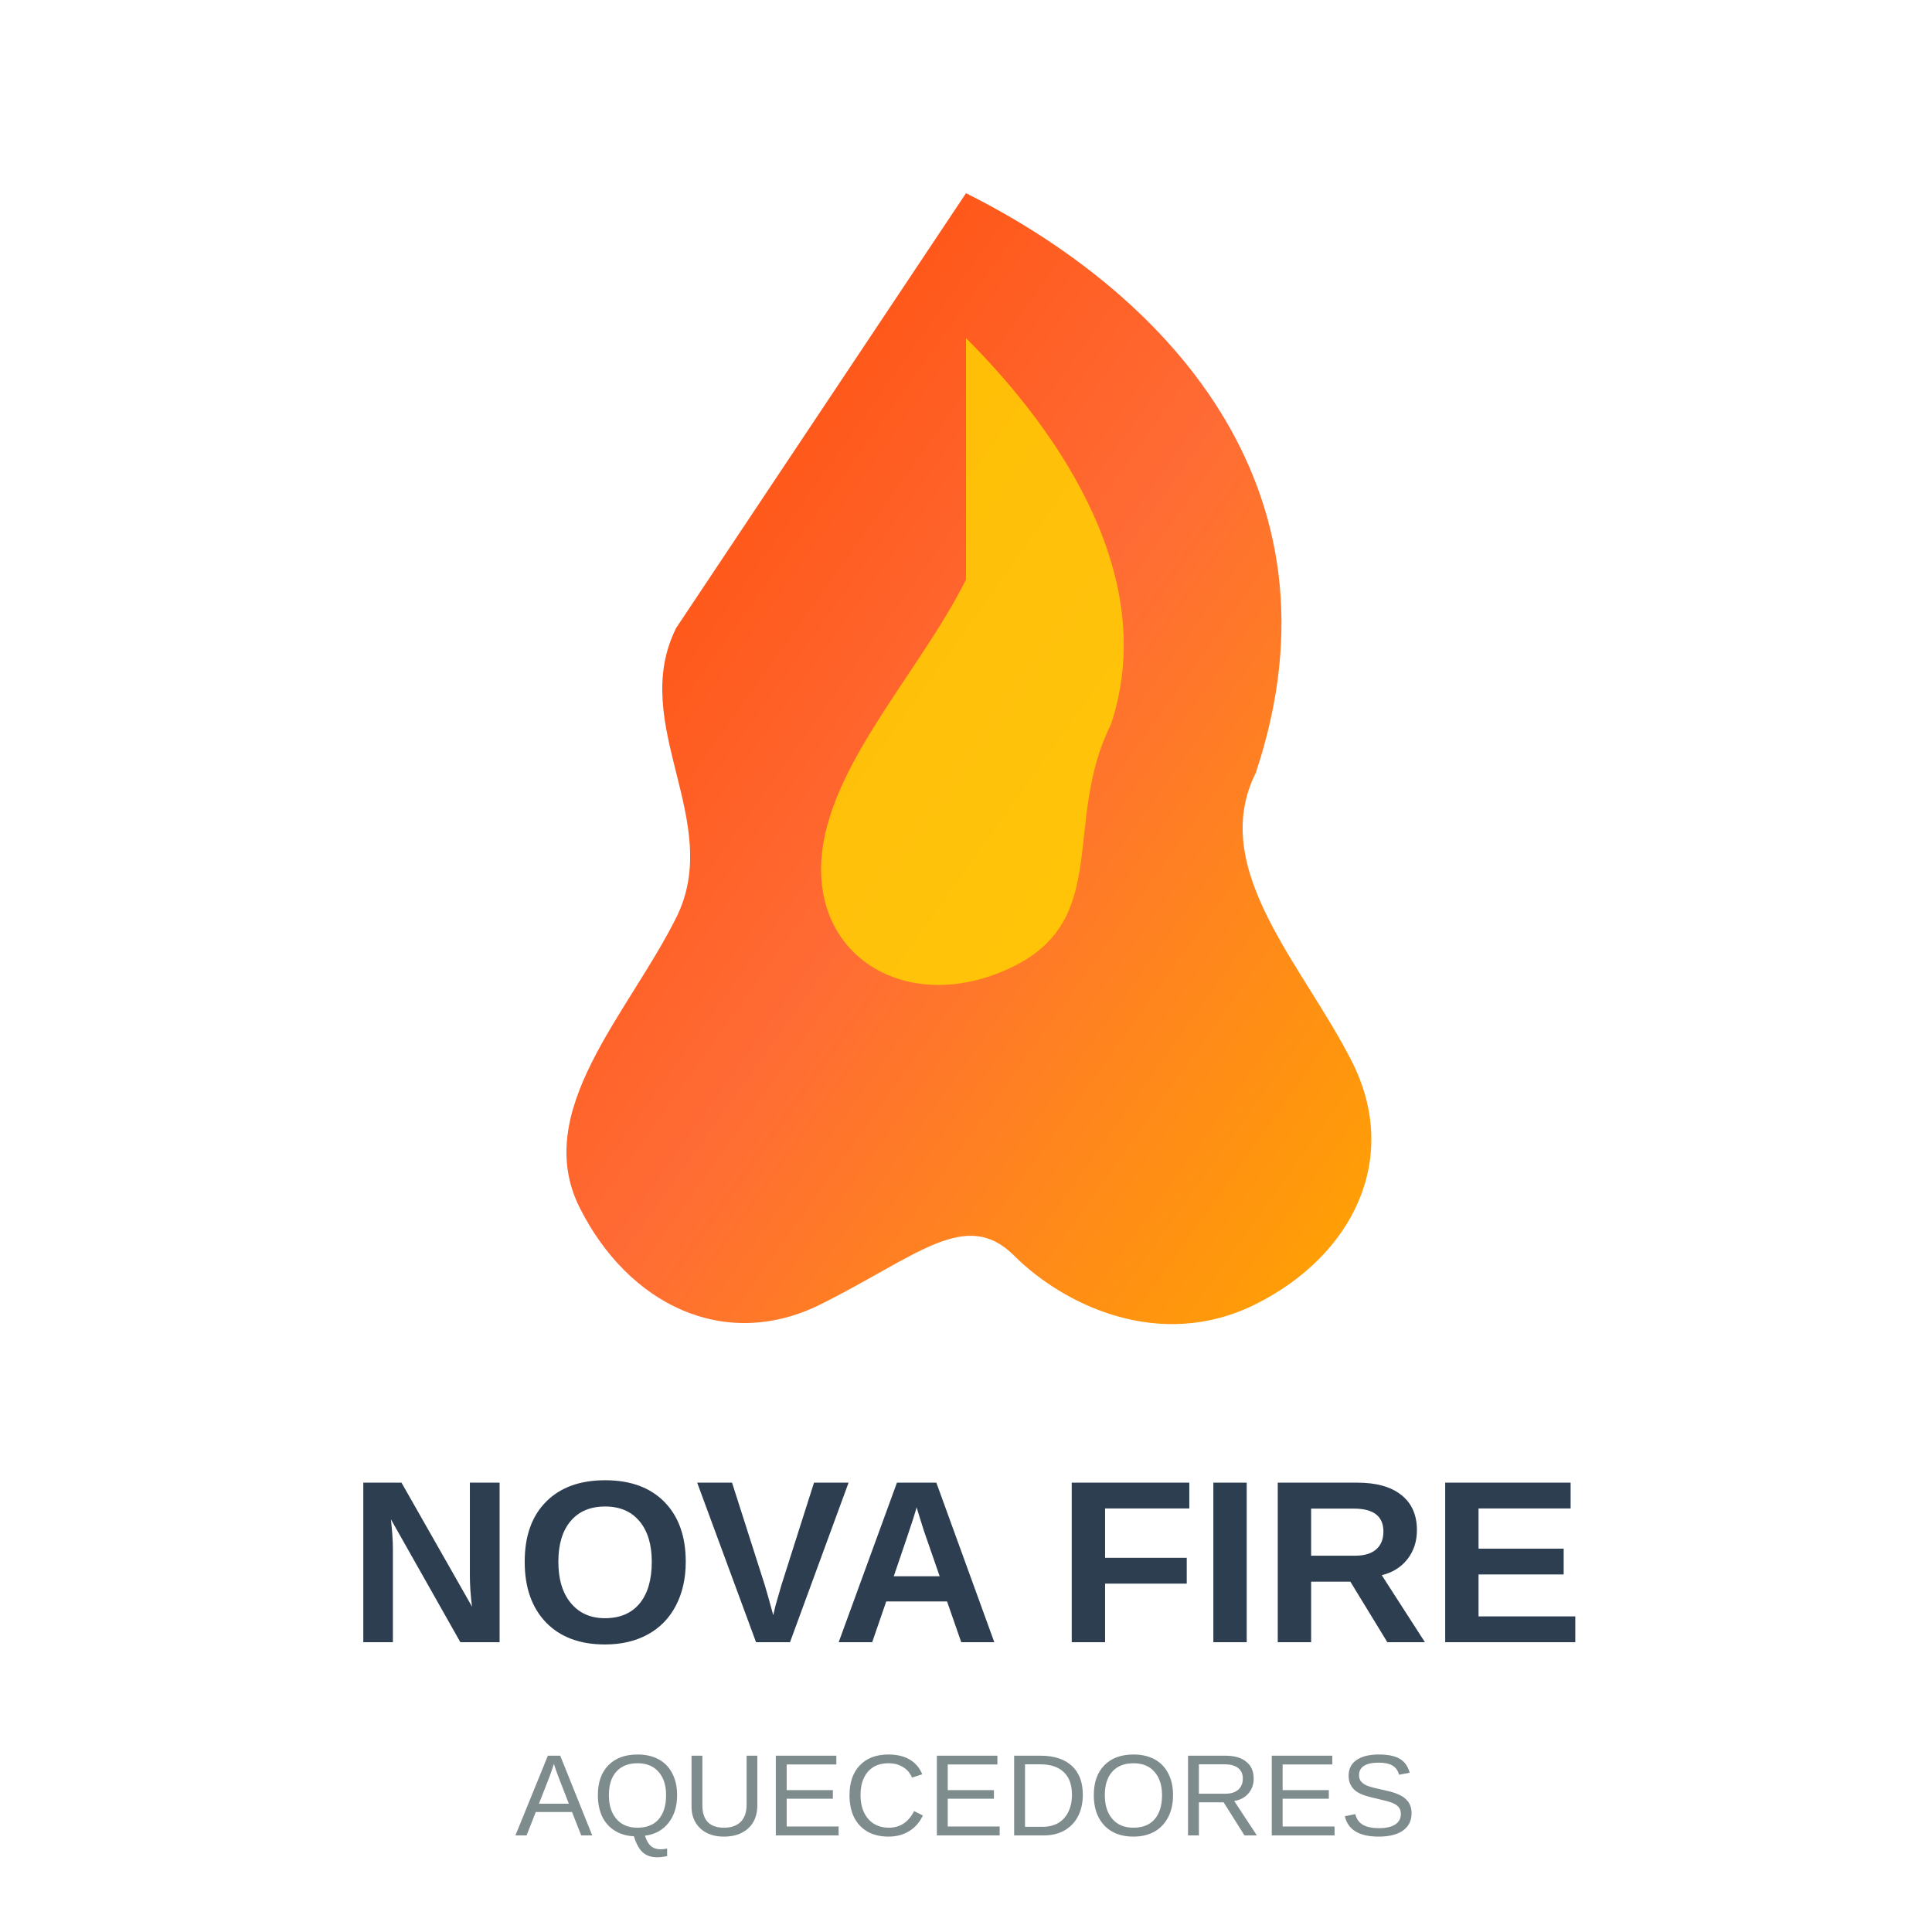
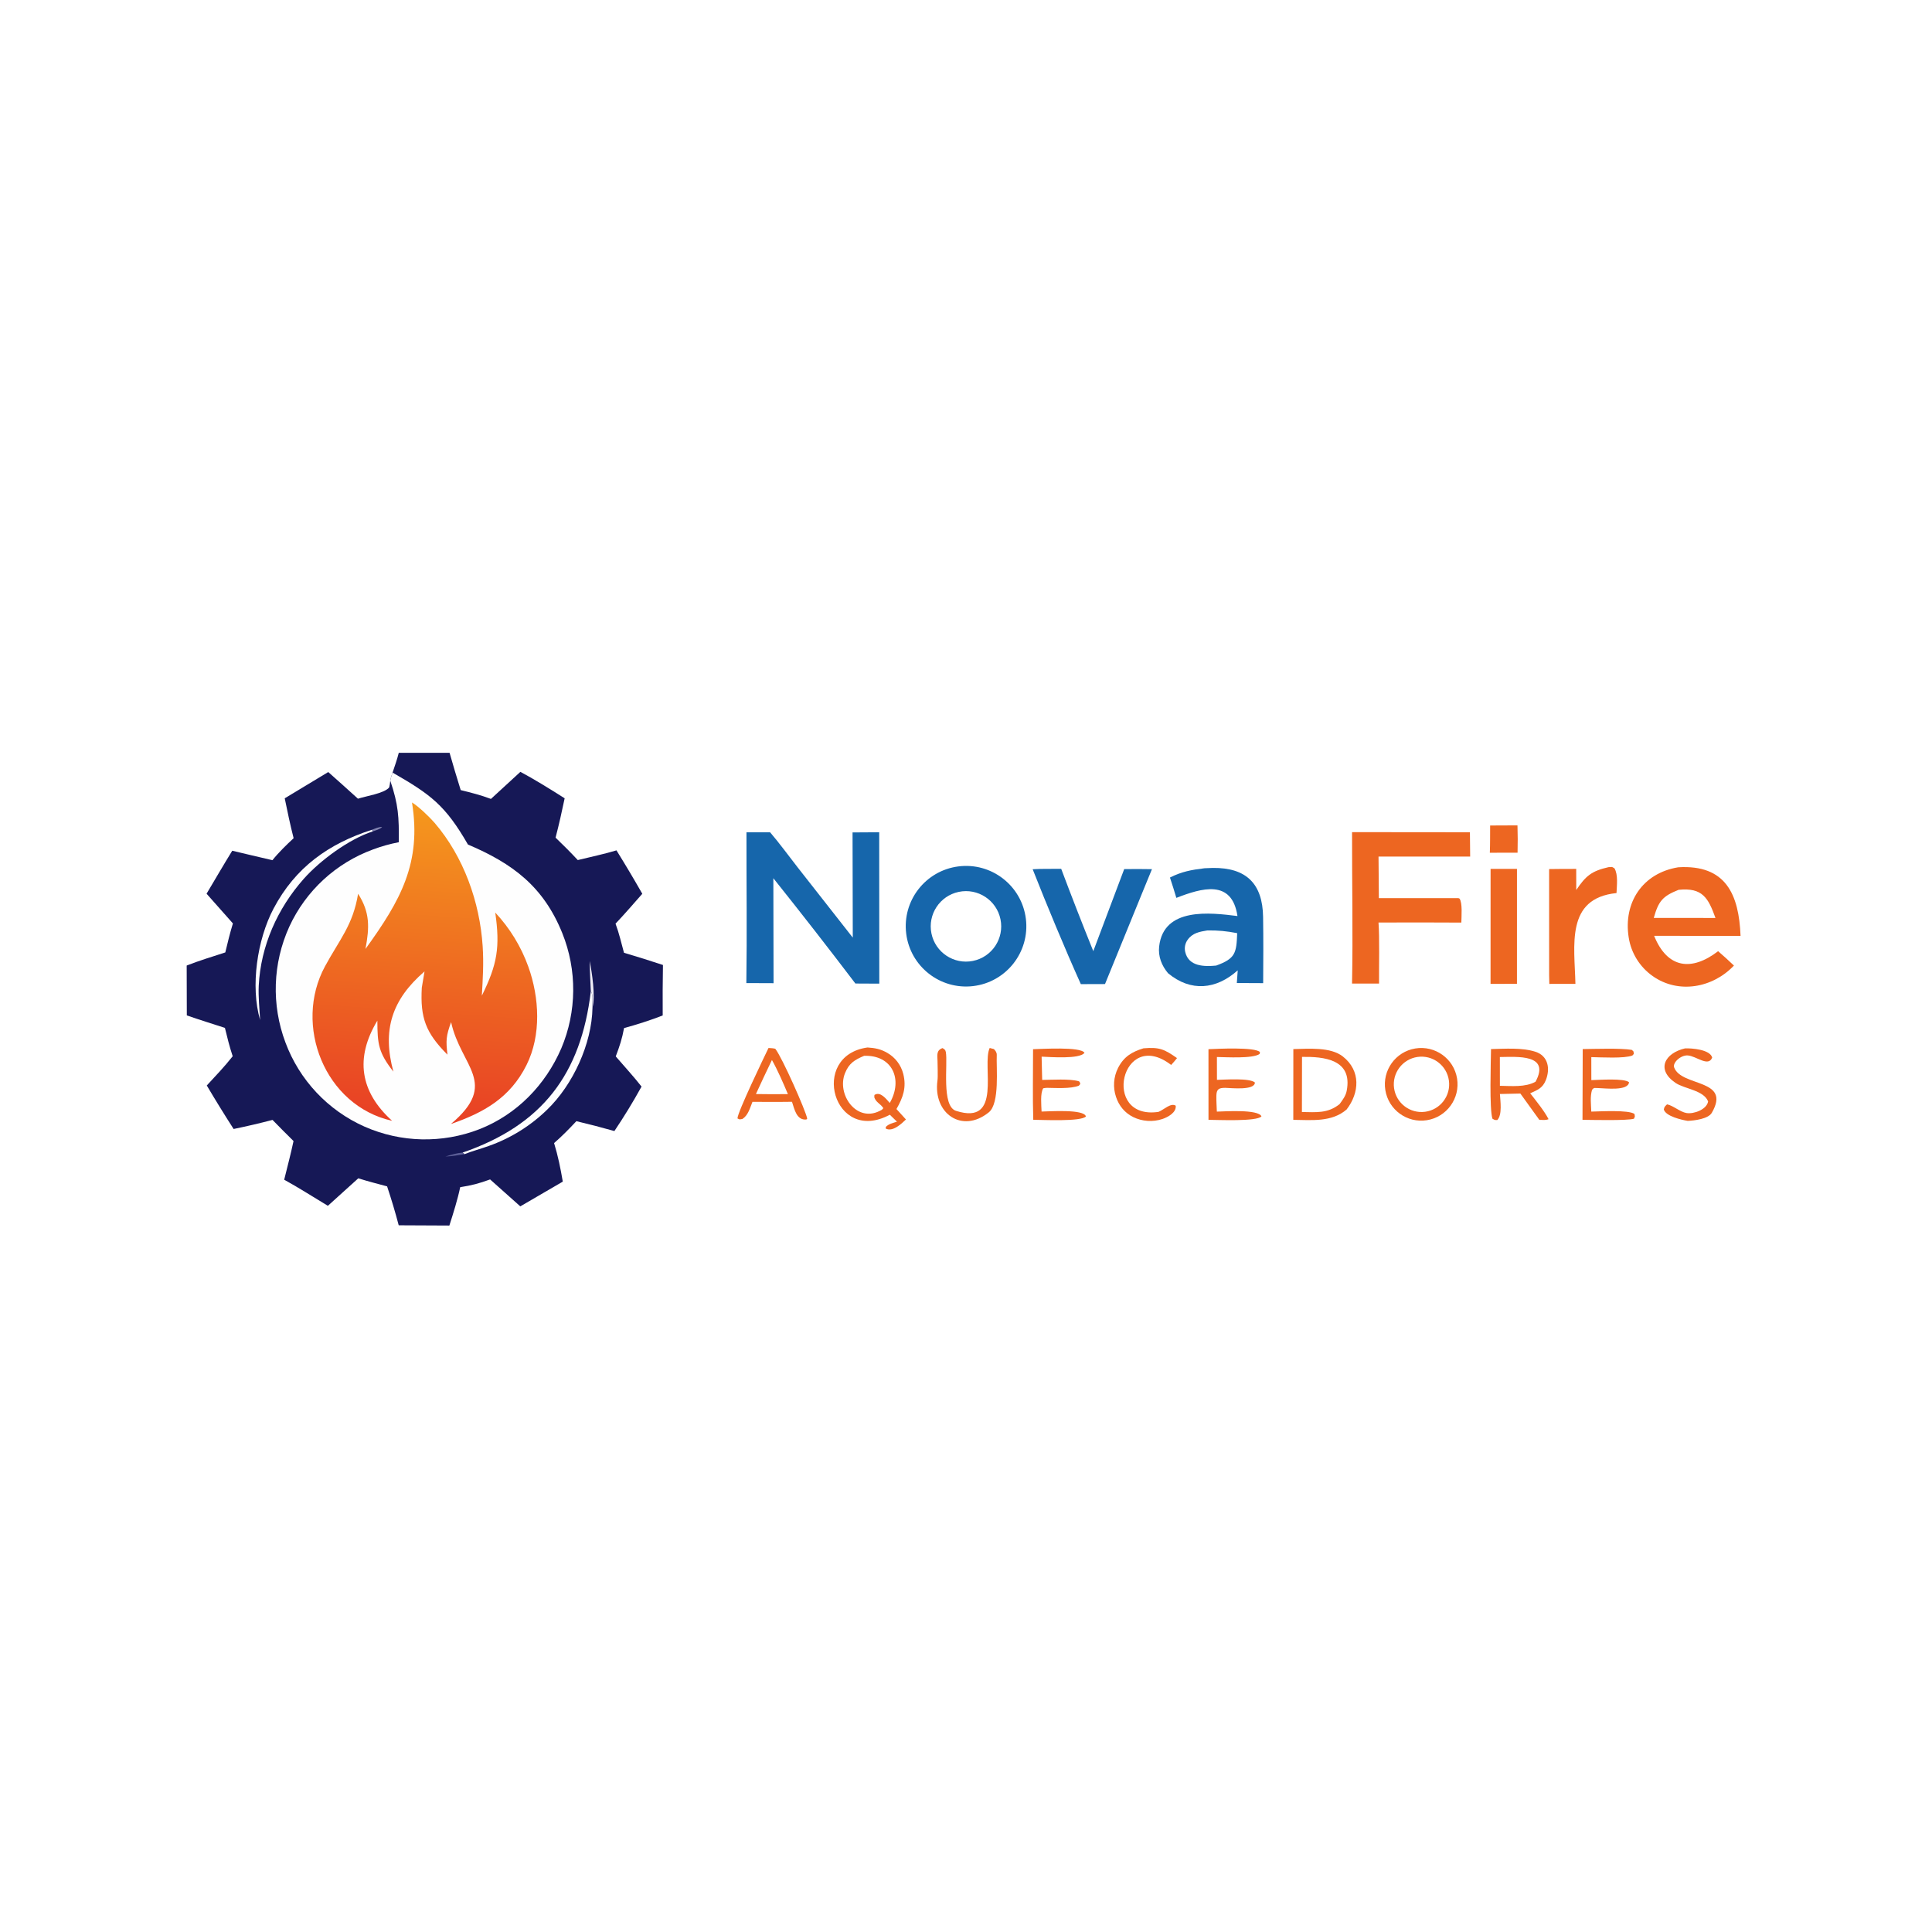
- <svg xmlns="http://www.w3.org/2000/svg" width="200" height="200" viewBox="0 0 200 200">
+ <svg xmlns="http://www.w3.org/2000/svg" width="1600" height="1600" viewBox="0 0 1600 1600">
+   <path fill="#161856" d="M330.249 623.442L372.315 623.444C375.258 633.775 378.332 644.068 381.535 654.32C390.247 656.475 398.118 658.44 406.576 661.628L430.97 639.208C441.315 644.654 457.587 654.648 467.624 661.128C465.257 672.352 463.002 682.611 460.094 693.695C466.642 700.008 472.291 705.607 478.495 712.273C488.258 709.89 501.165 707.108 510.536 704.233C517.895 716.083 525.027 728.072 531.929 740.194C524.746 748.304 517.18 757.134 509.754 764.929C512.961 773.563 514.335 780.406 516.765 789.052C527.575 792.239 538.332 795.607 549.03 799.156C548.79 813.082 548.722 827.011 548.825 840.939C540.153 844.454 525.96 848.978 516.82 851.4C515.199 860.259 513.129 866.429 509.937 874.874C516.519 882.517 525.234 892.067 531.294 899.861C524.344 912.459 516.843 924.746 508.812 936.685C498.381 933.73 487.886 931.004 477.335 928.507C471.068 935.186 465.815 940.572 458.872 946.655C462.177 957.494 464.171 967.417 466.08 978.572L430.892 999.058L405.884 976.749C396.776 980.086 390.737 981.679 381.118 983.17C379.04 993.235 375.307 1005.05 372.148 1014.94L330.194 1014.74C327.344 1003.89 324.135 993.131 320.572 982.491C312.579 980.365 304.613 978.311 296.719 975.831C288.363 983.466 279.966 991.056 271.528 998.601C260.178 991.77 246.81 983.229 235.356 976.984C237.916 966.584 240.888 955.371 243.085 944.964C237.222 939.194 231.422 933.359 225.687 927.462C215.02 930.26 204.279 932.768 193.476 934.983C185.842 923.113 178.432 911.1 171.25 898.952C178.638 890.972 185.974 883.288 192.708 874.743C189.983 866.48 188.308 859.67 186.269 851.25C175.887 847.876 164.982 844.509 154.717 840.909L154.604 799.617C164.844 795.592 176.052 792.165 186.581 788.759C188.58 780.302 190.36 773.098 192.885 764.743L171.071 740.138C178.081 728.398 185.171 716.13 192.34 704.537C203.391 707.085 214.605 709.925 225.618 712.371C230.473 706.285 237.4 699.471 243.169 694.159C240.315 683.023 238.115 672.403 235.799 661.134L271.848 639.381C280.094 646.683 288.293 654.039 296.444 661.448C303.278 659.239 317.619 657.159 322.085 652.384C322.663 651.766 323.079 647.725 323.216 646.543C323.584 644.152 324.358 642.122 325.114 639.83C326.912 634.456 328.875 628.92 330.249 623.442Z" />
+   <path fill="#FEFEFE" d="M325.114 639.83C356.857 658.028 368.877 667.033 387.536 699.399C424.52 715.101 450.088 734.162 465.667 772.794C478.001 803.431 477.715 837.703 464.873 868.13C451.734 898.545 427.946 923.065 396.899 935.202C366.233 947.084 332.106 946.32 302.003 933.076C271.622 919.622 247.961 894.47 236.387 863.325C224.667 832.199 225.82 797.688 239.591 767.414C253.268 737.701 278.242 714.679 308.968 703.46C315.883 700.866 323.009 698.869 330.266 697.491C330.474 676.74 329.968 666.376 323.216 646.543C323.584 644.152 324.358 642.122 325.114 639.83Z" />
  <defs>
-     <linearGradient id="fireGradient" x1="0%" y1="0%" x2="100%" y2="100%">
-       <stop offset="0%" style="stop-color:#FF4500;stop-opacity:1" />
-       <stop offset="50%" style="stop-color:#FF6B35;stop-opacity:1" />
-       <stop offset="100%" style="stop-color:#FFA500;stop-opacity:1" />
+     <linearGradient id="gradient_0" gradientUnits="userSpaceOnUse" x1="363.642" y1="668.581" x2="345.497" y2="927.6">
+       <stop offset="0" stop-color="#F5981D" />
+       <stop offset="1" stop-color="#E84025" />
    </linearGradient>
  </defs>
-   <path d="M100 20             C120 30, 140 50, 130 80            C125 90, 135 100, 140 110            C145 120, 140 130, 130 135            C120 140, 110 135, 105 130            C100 125, 95 130, 85 135            C75 140, 65 135, 60 125            C55 115, 65 105, 70 95            C75 85, 65 75, 70 65            C80 50, 100 20" fill="url(#fireGradient)" />
-   <path d="M100 35            C110 45, 120 60, 115 75            C110 85, 115 95, 105 100            C95 105, 85 100, 85 90            C85 80, 95 70, 100 60            C105 50, 100 35" fill="#FFD700" opacity="0.8" />
-   <text x="100" y="170" text-anchor="middle" font-family="Arial, sans-serif" font-size="24" font-weight="bold" fill="#2C3E50">NOVA FIRE</text>
-   <text x="100" y="190" text-anchor="middle" font-family="Arial, sans-serif" font-size="12" fill="#7F8C8D">AQUECEDORES</text>
+   <path fill="url(#gradient_0)" d="M341.193 664.59C346.327 667.541 355.955 676.829 359.957 681.497C384.045 709.594 397.334 747.032 399.73 783.709C400.663 797.99 399.84 810.524 399.04 824.589C411.867 798.643 414.252 784.29 410.139 755.73C422.24 768.666 431.569 783.939 437.553 800.611C446.734 826.186 448.376 857.337 436.024 882.044C422.472 909.151 400.711 921.428 373.449 930.841C413.655 896.899 381.733 883.628 373.574 846.494C369.389 858.033 369.207 861.568 370.561 873.424C352.612 855.401 347.925 843.055 349.316 817.937L351.578 804.498C324.425 827.897 316.412 853.162 325.789 887.472C313.56 871.859 312.55 864.876 312.516 845.25C293.808 876.213 298.2 904.25 324.742 928.216C268.872 915.768 242.755 848.921 269.165 800.245C281.33 777.822 292.29 766.181 296.562 740.176C306.607 755.894 305.951 768.171 302.67 785.885L303.305 785.004C331.374 746.04 349.344 714.75 341.193 664.59Z" />
+   <path fill="#FEFEFE" d="M308.109 687.149L308.699 688.534C289.189 694.791 265.128 712.526 251.579 727.793C229.804 752.329 215.898 783.415 214.277 816.366C213.839 825.264 214.91 835.759 215.418 844.775C207.237 816.824 213.032 778.047 226.521 752.494C244.577 718.288 272.105 698.731 308.109 687.149Z" />
+   <path fill="#FEFEFE" d="M489.289 820.965C491.6 824.029 490.266 829.968 490.674 834.526C490.125 864.465 474.492 898.457 452.997 919.094C439.266 932.46 422.793 942.682 404.721 949.051C398.499 951.31 390.43 953.477 384.668 955.829L383.132 954.52C449.155 931.716 481.135 889.484 489.289 820.965Z" />
+   <path fill="#F0EEF6" d="M488.39 795.837C490.263 805.668 493.233 824.645 490.674 834.526C490.266 829.968 491.6 824.029 489.289 820.965C488.95 812.785 488.415 803.978 488.39 795.837Z" />
+   <path fill="#5B5D96" d="M368.935 957.78C373.287 956.327 378.594 954.864 383.132 954.52L384.668 955.829C378.882 956.798 374.767 957.533 368.935 957.78Z" />
+   <path fill="#8283AF" d="M308.109 687.149C310.94 686.062 313.437 684.824 316.455 684.859C315.13 686.597 310.966 687.708 308.699 688.534L308.109 687.149Z" />
+   <path fill="#1666AB" d="M793.616 717.538C821.076 713.98 846.187 733.445 849.587 760.925C852.986 788.404 833.377 813.402 805.878 816.644C778.603 819.859 753.851 800.443 750.479 773.187C747.107 745.93 766.38 721.067 793.616 717.538ZM805.71 795.794C821.562 792.614 831.807 777.154 828.559 761.316C825.31 745.479 809.805 735.301 793.982 738.618C778.256 741.915 768.153 757.304 771.382 773.045C774.611 788.785 789.956 798.954 805.71 795.794Z" />
+   <path fill="#1666AB" d="M618.193 689.261L637.793 689.297C644.888 697.526 653.817 709.655 660.697 718.46L706.236 776.494L706.044 689.38L728.126 689.245L728.192 814.612L708.401 814.515C686.104 785.175 663.455 756.104 640.456 727.31L640.624 814.235L618.097 814.144C618.675 772.982 618.13 730.559 618.193 689.261Z" />
+   <path fill="#ED6621" d="M1389.85 718.244C1429.37 715.839 1440.09 740.836 1441.45 775.045L1369.88 775.008C1380.79 802.025 1400.79 804.682 1422.88 787.731C1427.34 791.589 1431.71 795.56 1435.97 799.641C1418.47 818.126 1390 823.439 1368.63 808.307C1357.96 800.771 1350.81 789.224 1348.81 776.313C1344.26 747.481 1360.26 723.081 1389.85 718.244ZM1369.58 760.181L1401.54 760.181L1420.69 760.251C1414.71 743.668 1409.99 734.885 1390.16 736.907C1376.93 742.158 1373.52 746.211 1369.58 760.181Z" />
+   <path fill="#1666AB" d="M997.514 719.046C999.789 718.909 1002.07 718.82 1004.35 718.78C1032.01 718.461 1045.62 731.748 1046.04 759.333C1046.32 777.672 1046.22 795.839 1046.1 814.2L1024.29 814.097L1025.03 803.596C1007.24 819.517 986.205 821.663 967.335 805.988C962.043 799.719 959.031 792.021 959.958 783.826C963.667 751.022 1002.37 755.831 1024.82 758.626C1020.22 727.947 995.346 735.4 974.204 743.577C972.652 738.097 970.647 732.212 968.907 726.746C978.695 721.783 986.767 720.352 997.514 719.046ZM1007.17 799.647C1023.23 793.835 1023.97 789.194 1024.58 772.797C1015.68 771.092 1008.91 770.424 999.857 770.544C993.465 771.623 987.672 772.55 983.544 778.315C981.449 781.223 980.722 784.899 981.553 788.386C984.366 800.521 997.412 800.592 1007.17 799.647Z" />
+   <path fill="#ED6621" d="M1119.72 689.142L1217.33 689.236L1217.53 709.372L1141.64 709.36C1141.79 720.842 1141.89 732.326 1141.92 743.809L1207.77 743.81L1208.69 744.153C1211.28 747.615 1210.3 759.005 1210.22 764.046C1187.35 763.906 1164.48 763.89 1141.62 763.999C1142.56 776.115 1141.96 801.236 1142.07 814.546L1119.7 814.533C1120.52 773.586 1119.63 730.366 1119.72 689.142Z" />
+   <path fill="#1666AB" d="M855.213 719.862C862.348 719.414 871.56 719.603 878.851 719.544C887.427 742.372 896.284 765.094 905.42 787.705L931.016 719.762C938.677 719.647 946.34 719.662 954.001 719.807L946.084 739.093L915.119 814.95L895.1 815.014C882.179 786.323 866.769 749.213 855.213 719.862Z" />
+   <path fill="#ED6621" d="M718.437 867.477C724.724 867.918 729.21 868.711 734.808 871.932C741.375 875.686 746.141 881.94 748.019 889.267C750.911 900.516 747.828 908.974 742.406 918.455L750.264 927.103C746.59 930.609 739.35 937.622 733.55 934.647L733.585 933.273C736.026 930.702 739.346 930.082 742.842 928.929L736.903 923.17C690.352 948.267 669.817 874.222 718.437 867.477ZM729.647 915.4C727.167 913.165 725.126 911.83 724.058 908.739L724.163 906.81C729.093 903.531 734.027 910.291 736.872 913.426C748.021 894.005 739.053 873.589 715.642 874.377C707.848 877.704 703.16 880.426 699.797 888.773C692.79 906.166 709.022 929.623 728.279 920.141C729.913 919.336 730.43 919.255 731.552 917.728C730.794 916.716 730.525 916.311 729.647 915.4Z" />
+   <path fill="#ED6621" d="M1172.01 868.313C1188.46 865.558 1204.01 876.705 1206.68 893.166C1209.35 909.626 1198.13 925.121 1181.65 927.712C1165.3 930.285 1149.93 919.156 1147.28 902.811C1144.63 886.466 1155.68 871.048 1172.01 868.313ZM1180.23 920.723C1192.84 919.048 1201.67 907.426 1199.91 894.828C1198.15 882.23 1186.47 873.476 1173.88 875.324C1161.42 877.154 1152.77 888.7 1154.51 901.176C1156.26 913.652 1167.74 922.382 1180.23 920.723Z" />
+   <path fill="#ED6621" d="M1332.14 718.135C1335.81 718.045 1334.29 717.52 1337.05 719.13C1340.16 724.483 1338.98 733.181 1338.72 739.596C1296.29 743.916 1304.01 783.128 1304.7 814.81L1283.09 814.827L1282.93 807.708L1282.92 719.727C1290.29 719.558 1297.96 719.629 1305.35 719.589L1305.39 737.059C1313.3 725.266 1318.21 721.296 1332.14 718.135Z" />
+   <path fill="#ED6621" d="M1071.09 868.801C1083.7 868.581 1101.87 866.888 1112.12 874.963C1127.08 886.735 1125.88 904.986 1115.21 918.832C1102.94 929.44 1086.34 927.574 1071.05 927.404L1071.09 868.801ZM1078.19 920.924C1090.02 921.093 1099.64 922.231 1109.39 914.362C1111.91 910.886 1114.44 907.663 1115.27 903.407C1120.42 876.999 1095.93 875.031 1078.27 875.265L1078.19 920.924Z" />
+   <path fill="#ED6621" d="M1234.44 719.581L1256.29 719.593L1256.28 814.763L1234.41 814.811L1234.44 719.581Z" />
+   <path fill="#ED6621" d="M1234.8 868.806C1246.4 868.562 1260.41 867.458 1271.47 870.981C1282.22 874.406 1283.96 885.117 1280.16 894.595C1277.53 901.163 1273.3 902.692 1267.24 905.4C1272.07 911.607 1278.97 920.077 1282.45 926.86C1279.91 927.844 1277.64 927.467 1274.81 927.407L1259.1 905.625L1242.16 906.002C1242.52 911.844 1244.23 923.229 1239.99 927.574C1237.77 927.626 1237.92 927.572 1235.97 926.457C1233.36 918.311 1234.65 879.826 1234.8 868.806ZM1242.15 899.212C1251.75 899.373 1263.32 900.544 1271.69 895.811C1284.05 872.822 1256.54 875.253 1242.12 875.384L1242.15 899.212Z" />
+   <path fill="#ED6621" d="M636.451 867.893C637.637 867.957 641.753 868.15 642.175 868.697C647.913 876.136 667.173 919.578 668.507 926.379L667.776 927.145C659.699 927.827 658.028 918.928 655.889 912.462L643.943 912.573L623.159 912.509C621.028 917.819 619.52 923.723 614.818 926.695C611.837 927.057 613.121 927.371 610.748 926.23C610.731 921.236 632.739 875.555 636.451 867.893ZM626.022 906.039L639.233 906.17L652.506 906.1C648.784 897.248 643.999 886.204 639.282 877.842C634.759 887.192 630.339 896.592 626.022 906.039Z" />
+   <path fill="#ED6621" d="M1310.74 868.796C1321.22 868.69 1342.07 867.925 1351.38 869.463C1353.26 871.224 1352.68 870.158 1353.03 872.853L1351.87 874.124C1345.09 876.758 1326.07 875.608 1317.85 875.46L1317.88 894.517C1324.37 894.349 1345.07 892.785 1349.1 896.267C1348.34 903.639 1329.8 901.298 1323.63 901.108C1319.75 901.11 1320.49 900.479 1318.47 902.494C1316.77 908.286 1317.63 914.37 1317.84 920.582C1324.74 920.477 1348.86 918.979 1353.63 922.554C1353.97 925.307 1354.18 924.052 1353.16 926.483C1347.29 928.193 1318.42 927.444 1310.56 927.384L1310.74 868.796Z" />
+   <path fill="#ED6621" d="M855.534 868.897C862.331 868.771 895.028 866.632 898.119 871.879C894.164 877.306 869.737 875.352 862.622 875.077L863.083 894.345C871.267 894.269 885.684 893.292 893.192 895.382C894.301 895.691 894.2 896.382 894.662 897.695L893.459 899.119C886.604 901.812 874.694 900.985 866.993 900.899C865.911 900.91 865.021 901.108 863.942 901.275C861.38 905.385 862.404 915.27 862.588 920.537C869.034 920.439 897.91 918.367 899.305 924.614C895.303 929.022 863.232 927.412 855.706 927.354C855.106 908.833 855.565 887.627 855.534 868.897Z" />
+   <path fill="#ED6621" d="M1000.8 868.895C1008.4 868.585 1039.05 866.973 1043.44 871.261L1043.15 872.846C1037.54 876.861 1015.47 875.483 1007.8 875.367L1007.83 894.28C1014.44 894.144 1035.02 892.637 1039.26 896.485C1039.13 903.177 1019.98 901.082 1014.7 900.91C1009.36 900.956 1007.44 901.885 1007.34 907.675C1007.26 911.807 1007.62 916.431 1007.74 920.592C1013.88 920.481 1042.16 918.447 1044.69 924.55C1040.65 928.945 1008.39 927.432 1000.82 927.391L1000.8 868.895Z" />
+   <path fill="#ED6621" d="M1395.49 868.218C1401.24 868.024 1416.16 869.158 1417.96 875.814C1414.84 883.904 1404.91 874.587 1397.74 874.075C1391.98 873.663 1384.98 880.071 1386.47 884.039C1392.54 900.295 1434.11 893.171 1417.63 921.602C1414.69 926.635 1403.32 928.028 1397.69 928.262C1392.55 927.421 1379.48 924.442 1377.89 918.797C1378.41 916.396 1378.83 916.31 1380.57 914.578C1385.48 915.471 1391.37 920.879 1396.68 921.768C1402.77 922.785 1413.53 918.791 1414.58 912.163C1410.99 902.864 1395.02 901.816 1387.66 896.846C1371.23 885.751 1378.7 872.128 1395.49 868.218Z" />
+   <path fill="#ED6621" d="M819.612 867.898L823.093 868.772C824.29 869.974 825.559 871.603 825.478 873.64C824.972 884.306 828.096 913.754 818.883 921.189C796.789 939.019 772.613 922.161 776.368 894.912C776.851 891.412 776.399 881.869 776.42 878.711C776.293 873.869 775.271 869.902 780.523 867.984C782.046 868.865 782.945 869.271 783.308 871.289C785.072 881.104 779.541 916.03 791.677 919.939C830.653 932.492 812.857 882.493 819.612 867.898Z" />
+   <path fill="#ED6621" d="M946.971 868.166C960.285 867.078 964.157 868.875 974.752 876.265C973.251 878.291 971.578 880.068 969.902 881.95C928.719 850.25 911.55 927.843 959.414 920.814C963.985 918.961 969.573 913.098 973.673 915.683C974.355 921.329 967.212 925.162 962.693 926.704C954.69 929.363 945.962 928.775 938.388 925.065C931.477 921.615 926.664 915.745 924.251 908.445C921.567 900.54 922.17 891.89 925.925 884.435C930.697 875.045 937.423 871.102 946.971 868.166Z" />
+   <path fill="#ED6621" d="M1234.07 683.647L1256.71 683.548C1256.95 691.088 1256.98 698.634 1256.78 706.176L1233.82 706.206C1234.11 698.963 1234.01 690.952 1234.07 683.647Z" />
</svg>
